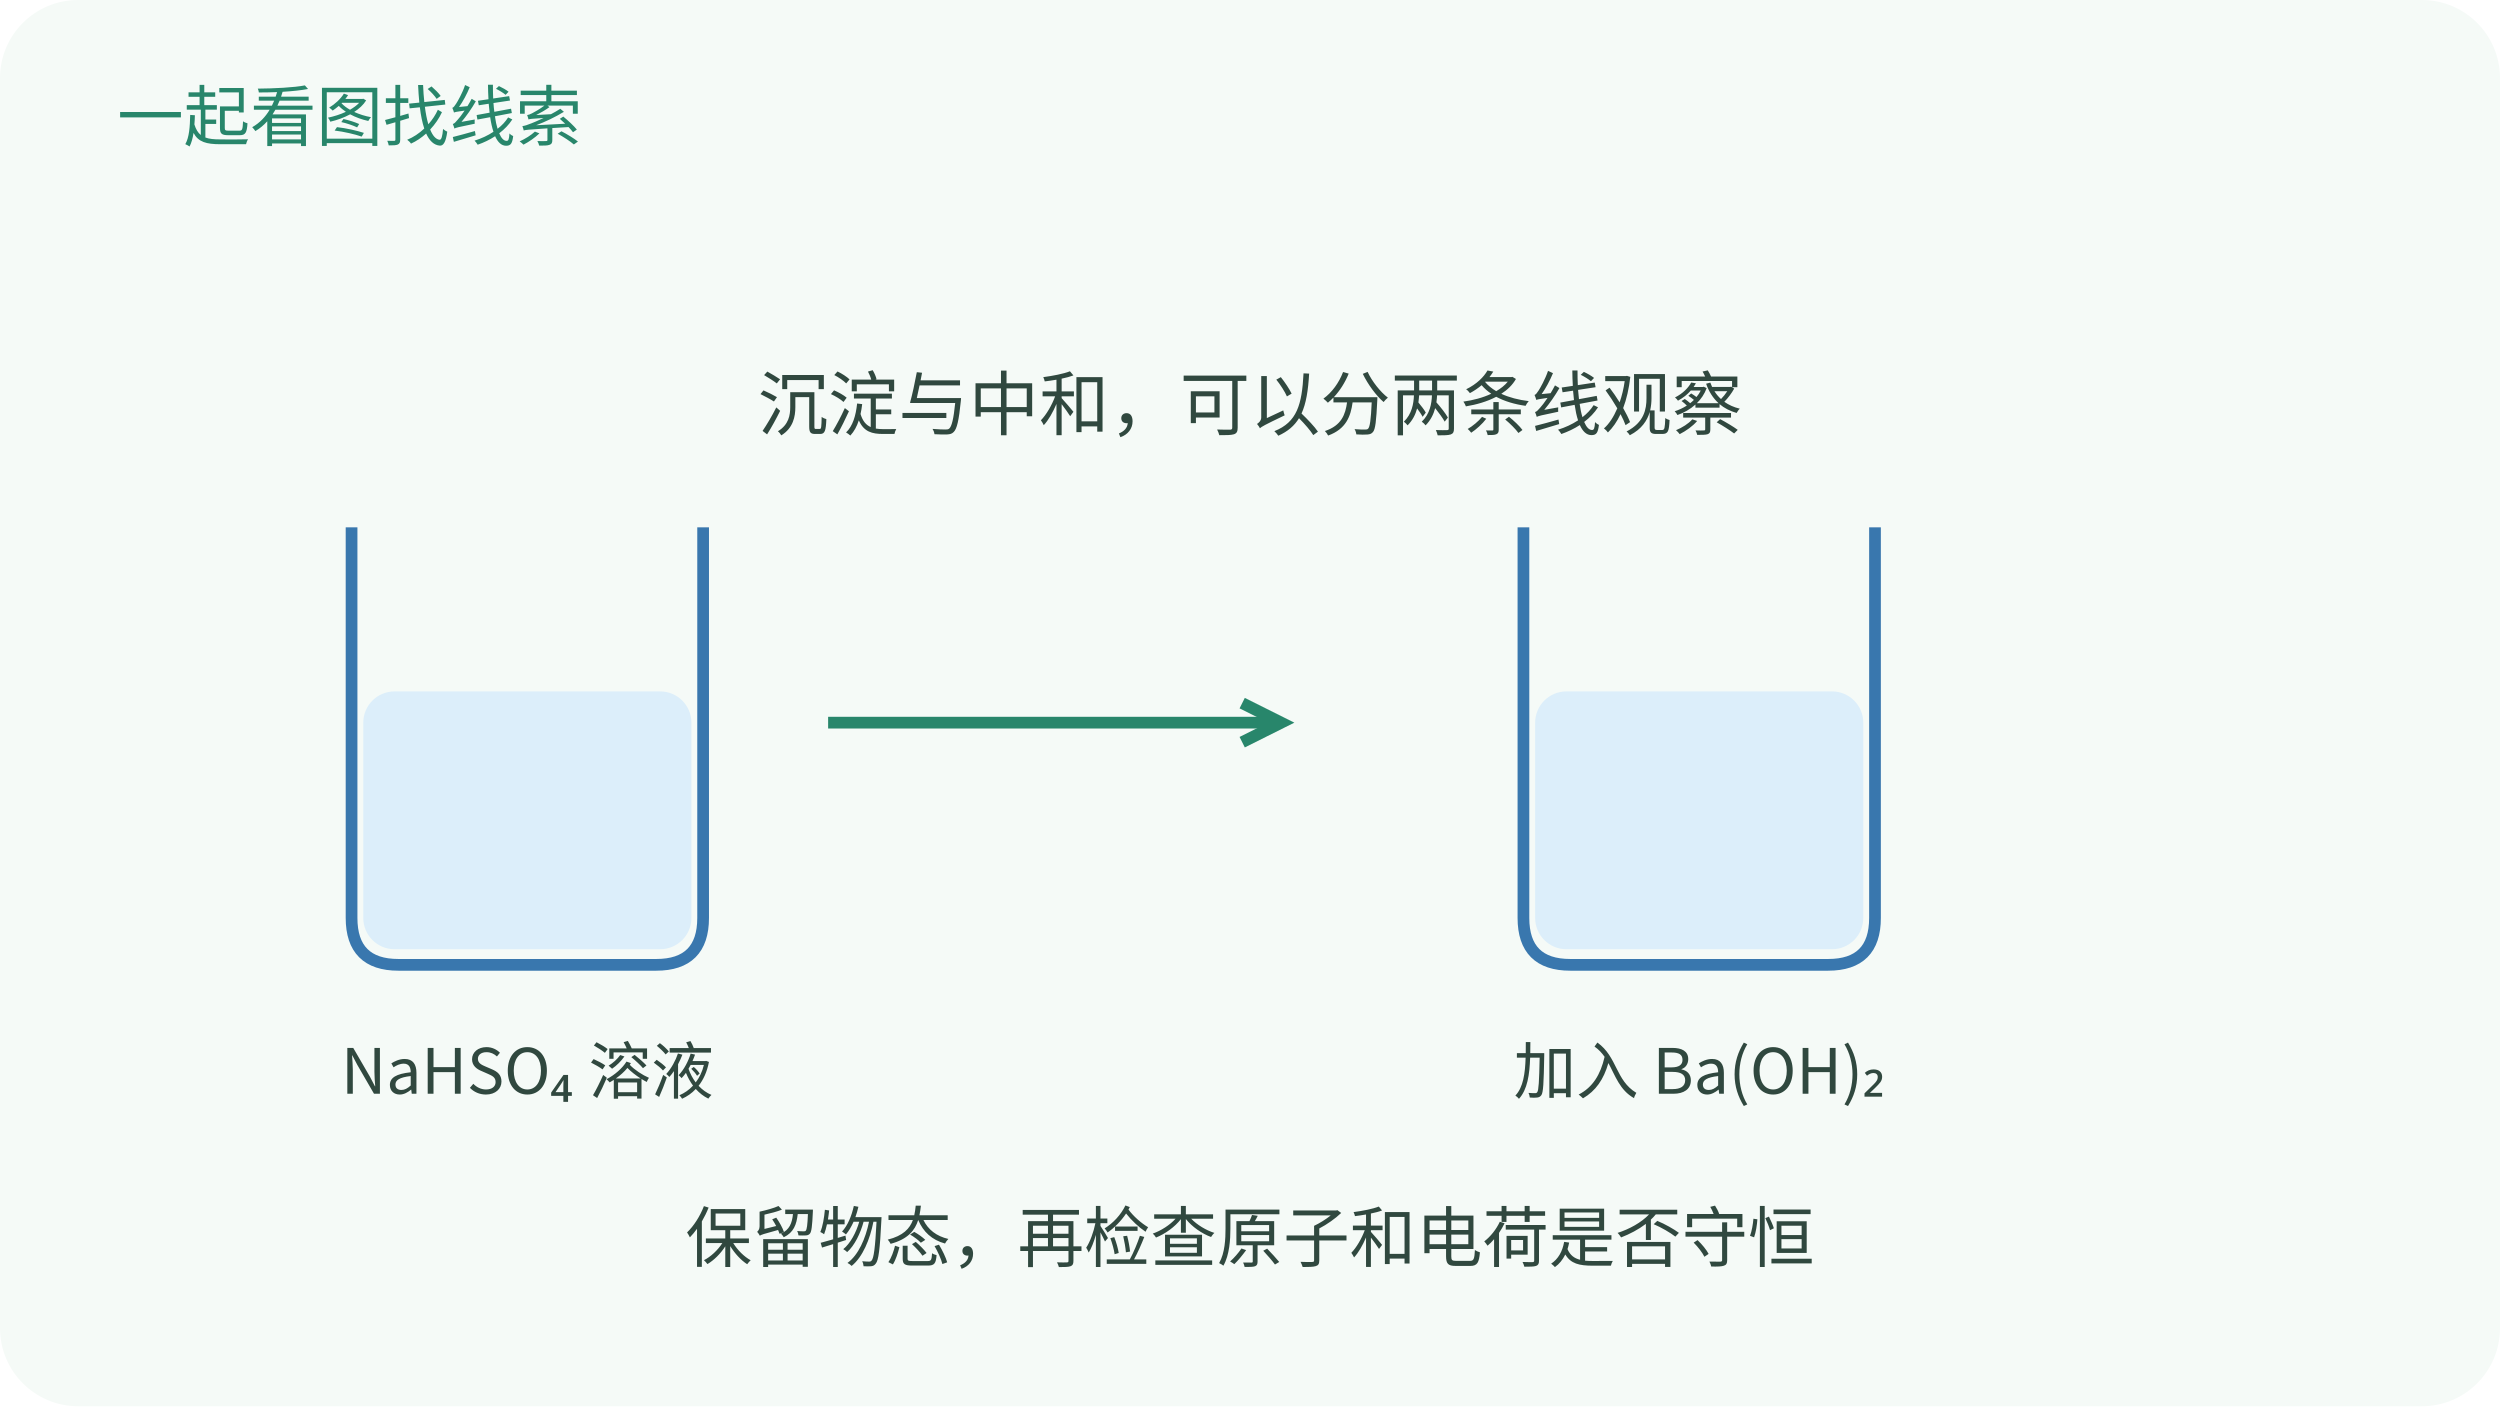
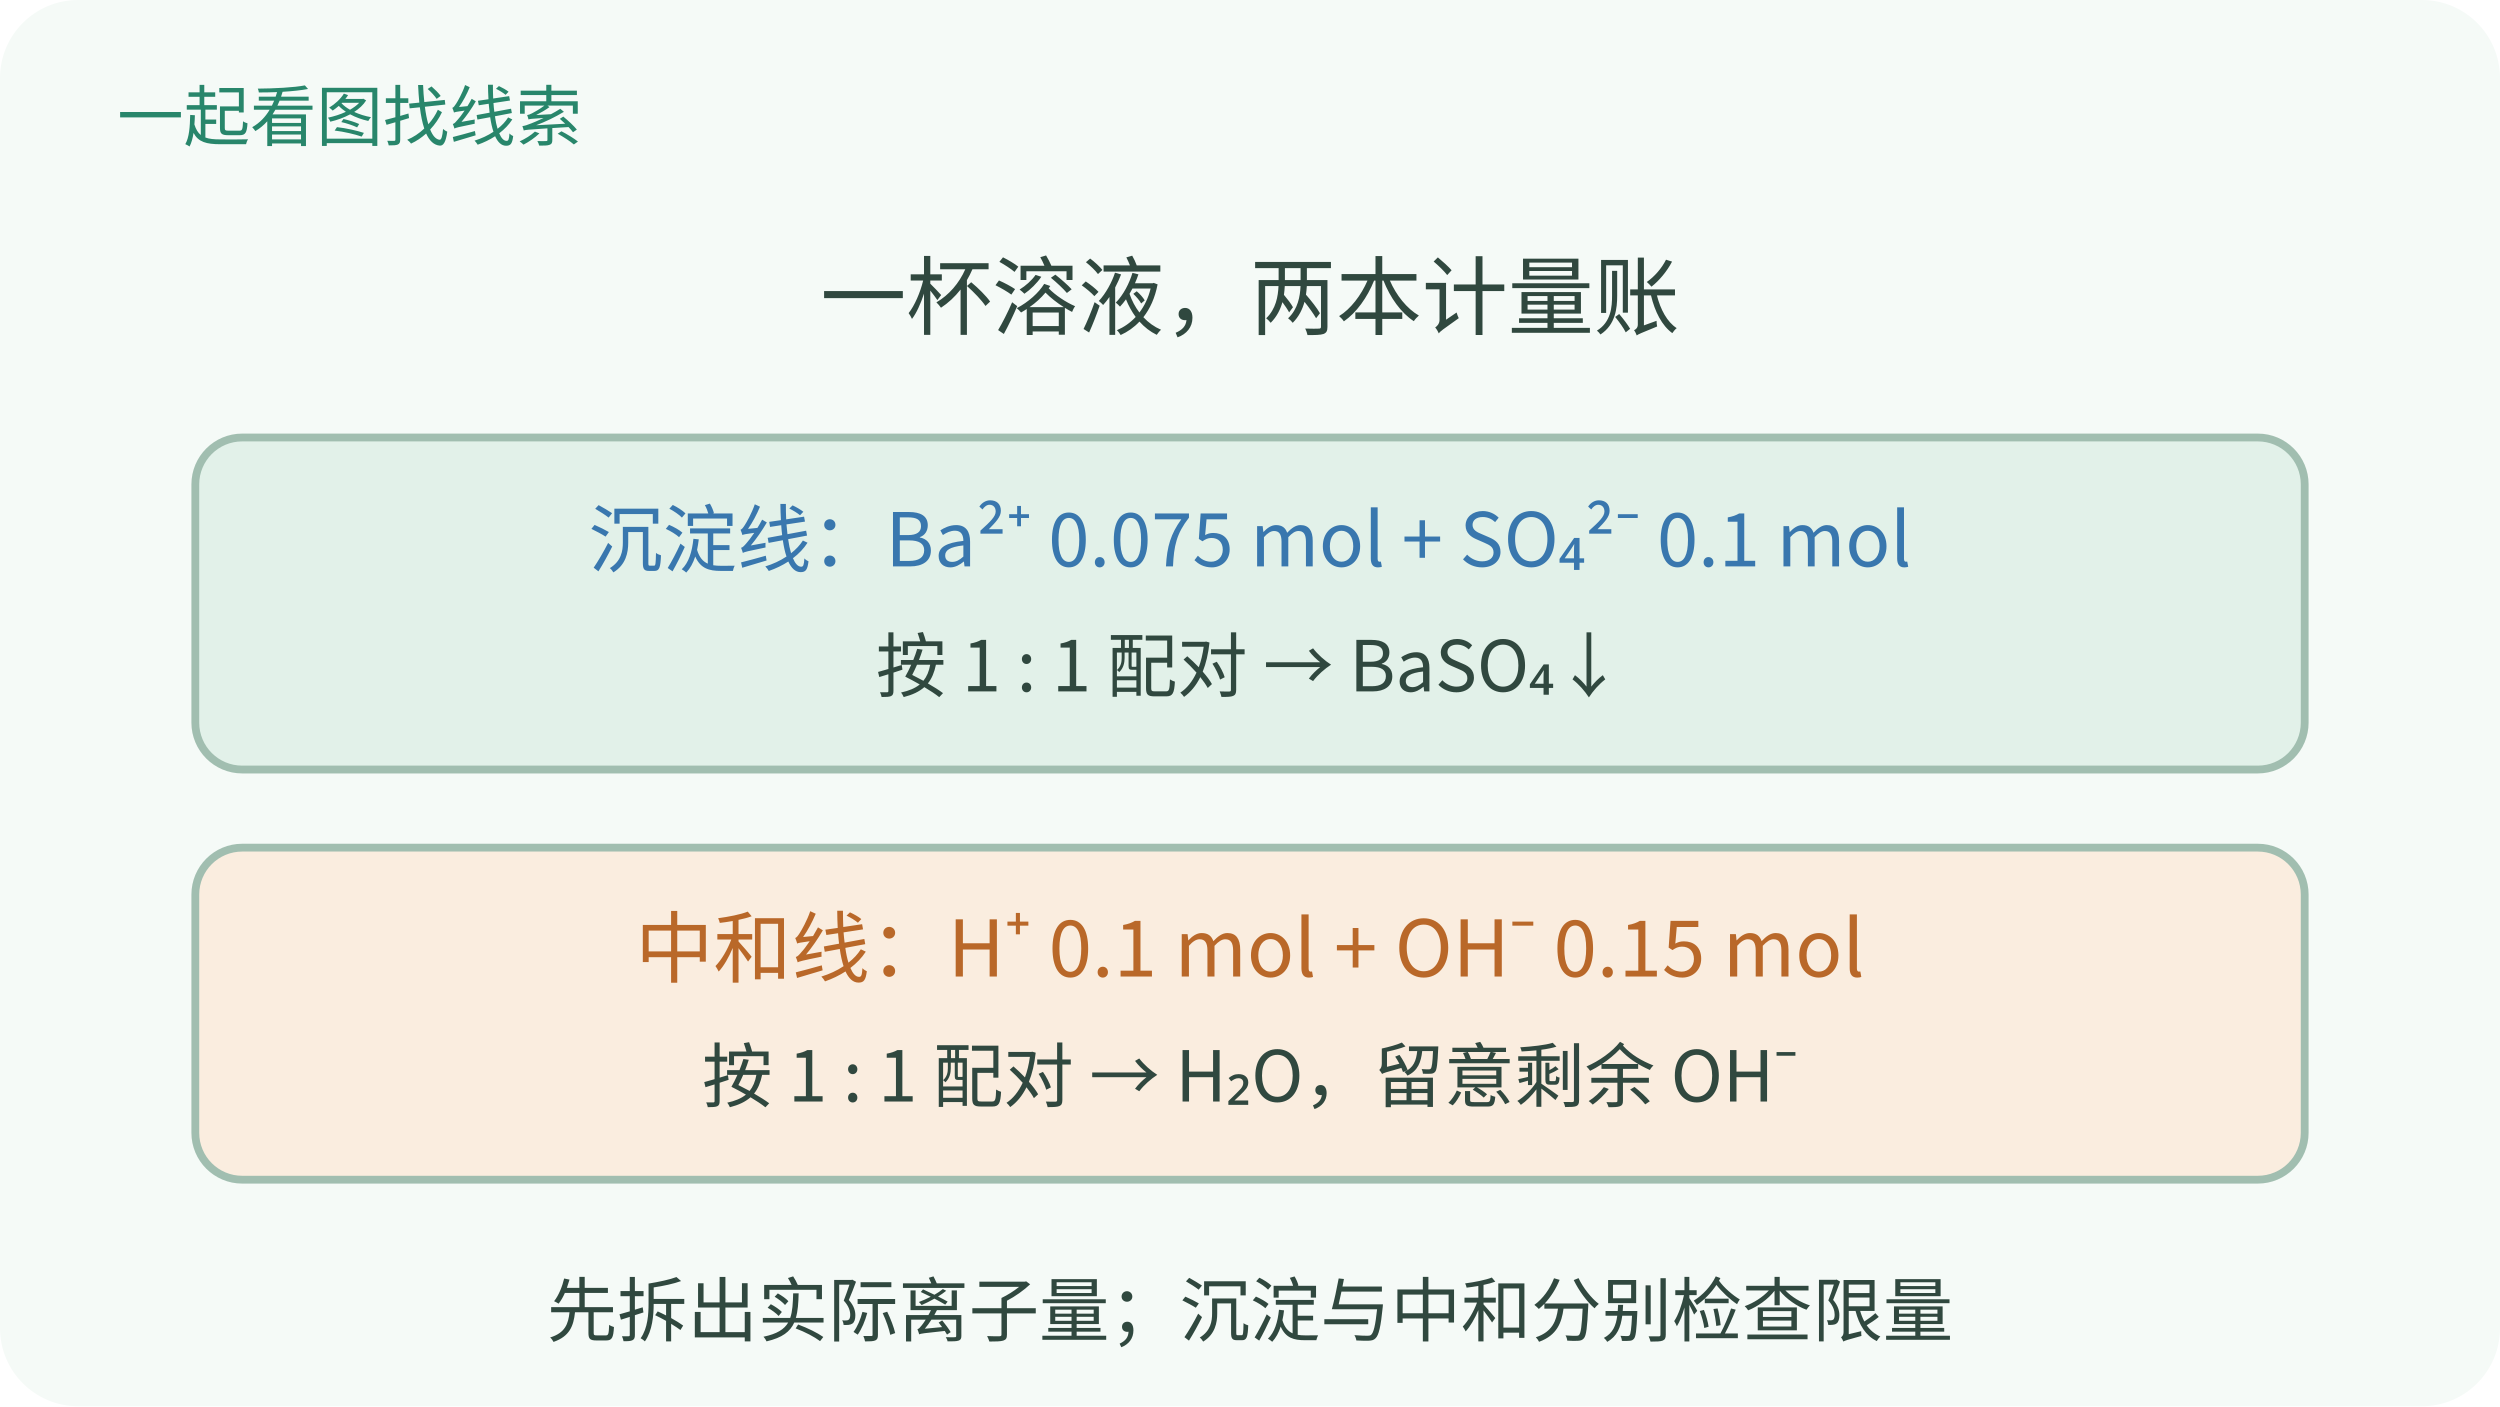
<svg xmlns="http://www.w3.org/2000/svg" viewBox="0 0 640 360" role="img" aria-labelledby="title desc">
  <rect width="640" height="360" rx="20" fill="#f5faf7" />
  <g font-family="Microsoft YaHei, PingFang SC, Noto Sans CJK SC, sans-serif">
    <text x="30" y="36" fill="#28866b" font-size="17" text-anchor="start">一起看图找线索</text>
-     <path d="M 90 135 V 235 Q 90 247 102 247 H 168 Q 180 247 180 235 V 135" fill="none" stroke="#3977ae" stroke-width="3" stroke-linejoin="round" />
-     <rect x="93" y="177" width="84" height="66" rx="8" fill="#dceefa" />
-     <text x="135" y="280" fill="#30483f" font-size="16" text-anchor="middle">NaHSO₄ 溶液</text>
-     <line x1="212" y1="185" x2="328" y2="185" stroke="#28866b" stroke-width="3" />
-     <path d="M -10 -5 L 0 0 L -10 5" transform="translate(328 185) rotate(0.0)" fill="none" stroke="#28866b" stroke-width="3" />
-     <path d="M 390 135 V 235 Q 390 247 402 247 H 468 Q 480 247 480 235 V 135" fill="none" stroke="#3977ae" stroke-width="3" stroke-linejoin="round" />
-     <rect x="393" y="177" width="84" height="66" rx="8" fill="#dceefa" />
-     <text x="435" y="280" fill="#30483f" font-size="16" text-anchor="middle">加入 Ba(OH)₂</text>
-     <text x="320" y="110" fill="#30483f" font-size="18" text-anchor="middle">沉淀与中和，可以分两条线观察</text>
-     <text x="320" y="323" fill="#30483f" font-size="17" text-anchor="middle">保留物态，再检查原子和电荷是否守恒</text>
+     <text x="320" y="84" fill="#30483f" font-size="22" text-anchor="middle">一杯溶液，两本计量账</text>
+     <rect x="50" y="112" width="540" height="85" rx="12" fill="#e2f1e9" stroke="#a1beb0" stroke-width="2" />
+     <text x="320" y="145" fill="#3977ae" font-size="19" text-anchor="middle">沉淀线：Ba²⁺ 0.075 mol + SO₄²⁻ 0.1 mol</text>
+     <text x="320" y="177" fill="#30483f" font-size="18" text-anchor="middle">按 1 : 1 配对 → BaSO₄↓</text>
+     <rect x="50" y="217" width="540" height="85" rx="12" fill="#faeddf" stroke="#a1beb0" stroke-width="2" />
+     <text x="320" y="250" fill="#b96829" font-size="20" text-anchor="middle">中和线：H⁺ 0.1 mol + OH⁻ 0.15 mol</text>
+     <text x="320" y="282" fill="#30483f" font-size="18" text-anchor="middle">按 1 : 1 配对 → H₂O，留意剩余 OH⁻</text>
+     <text x="320" y="342" fill="#30483f" font-size="18" text-anchor="middle">先拆出实际离子量；沉淀与中和分别检查限量</text>
  </g>
</svg>
